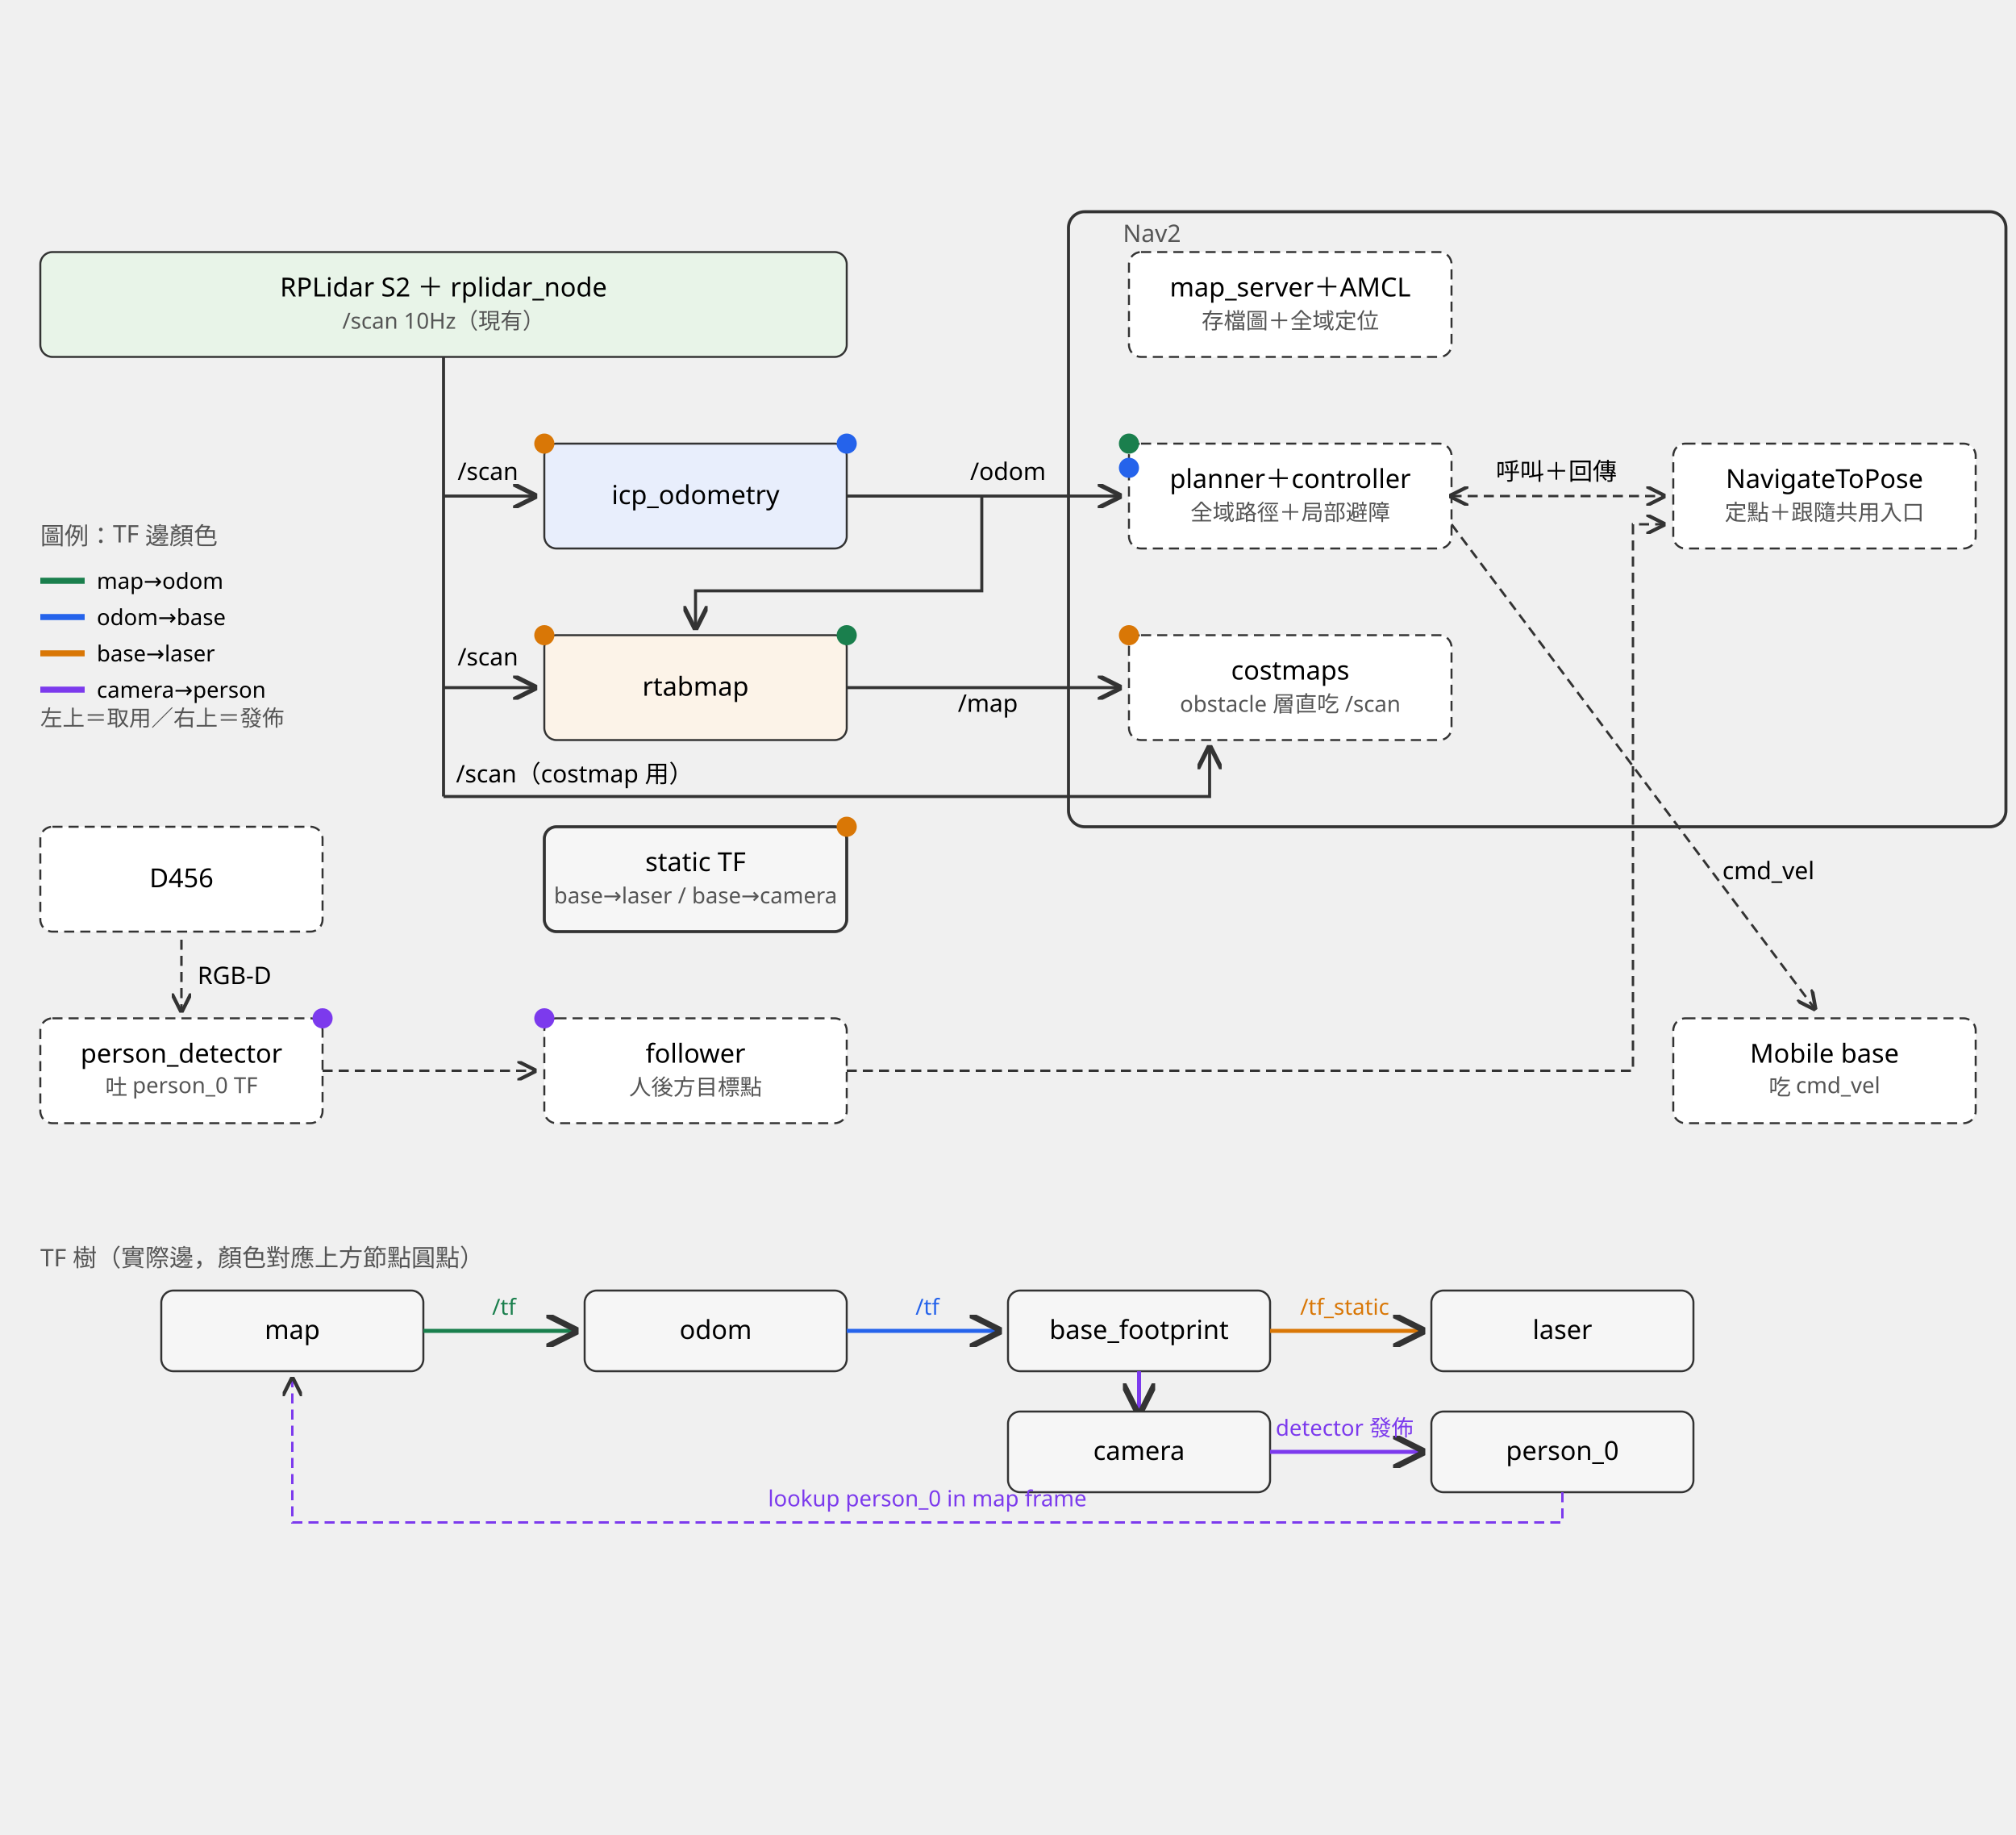
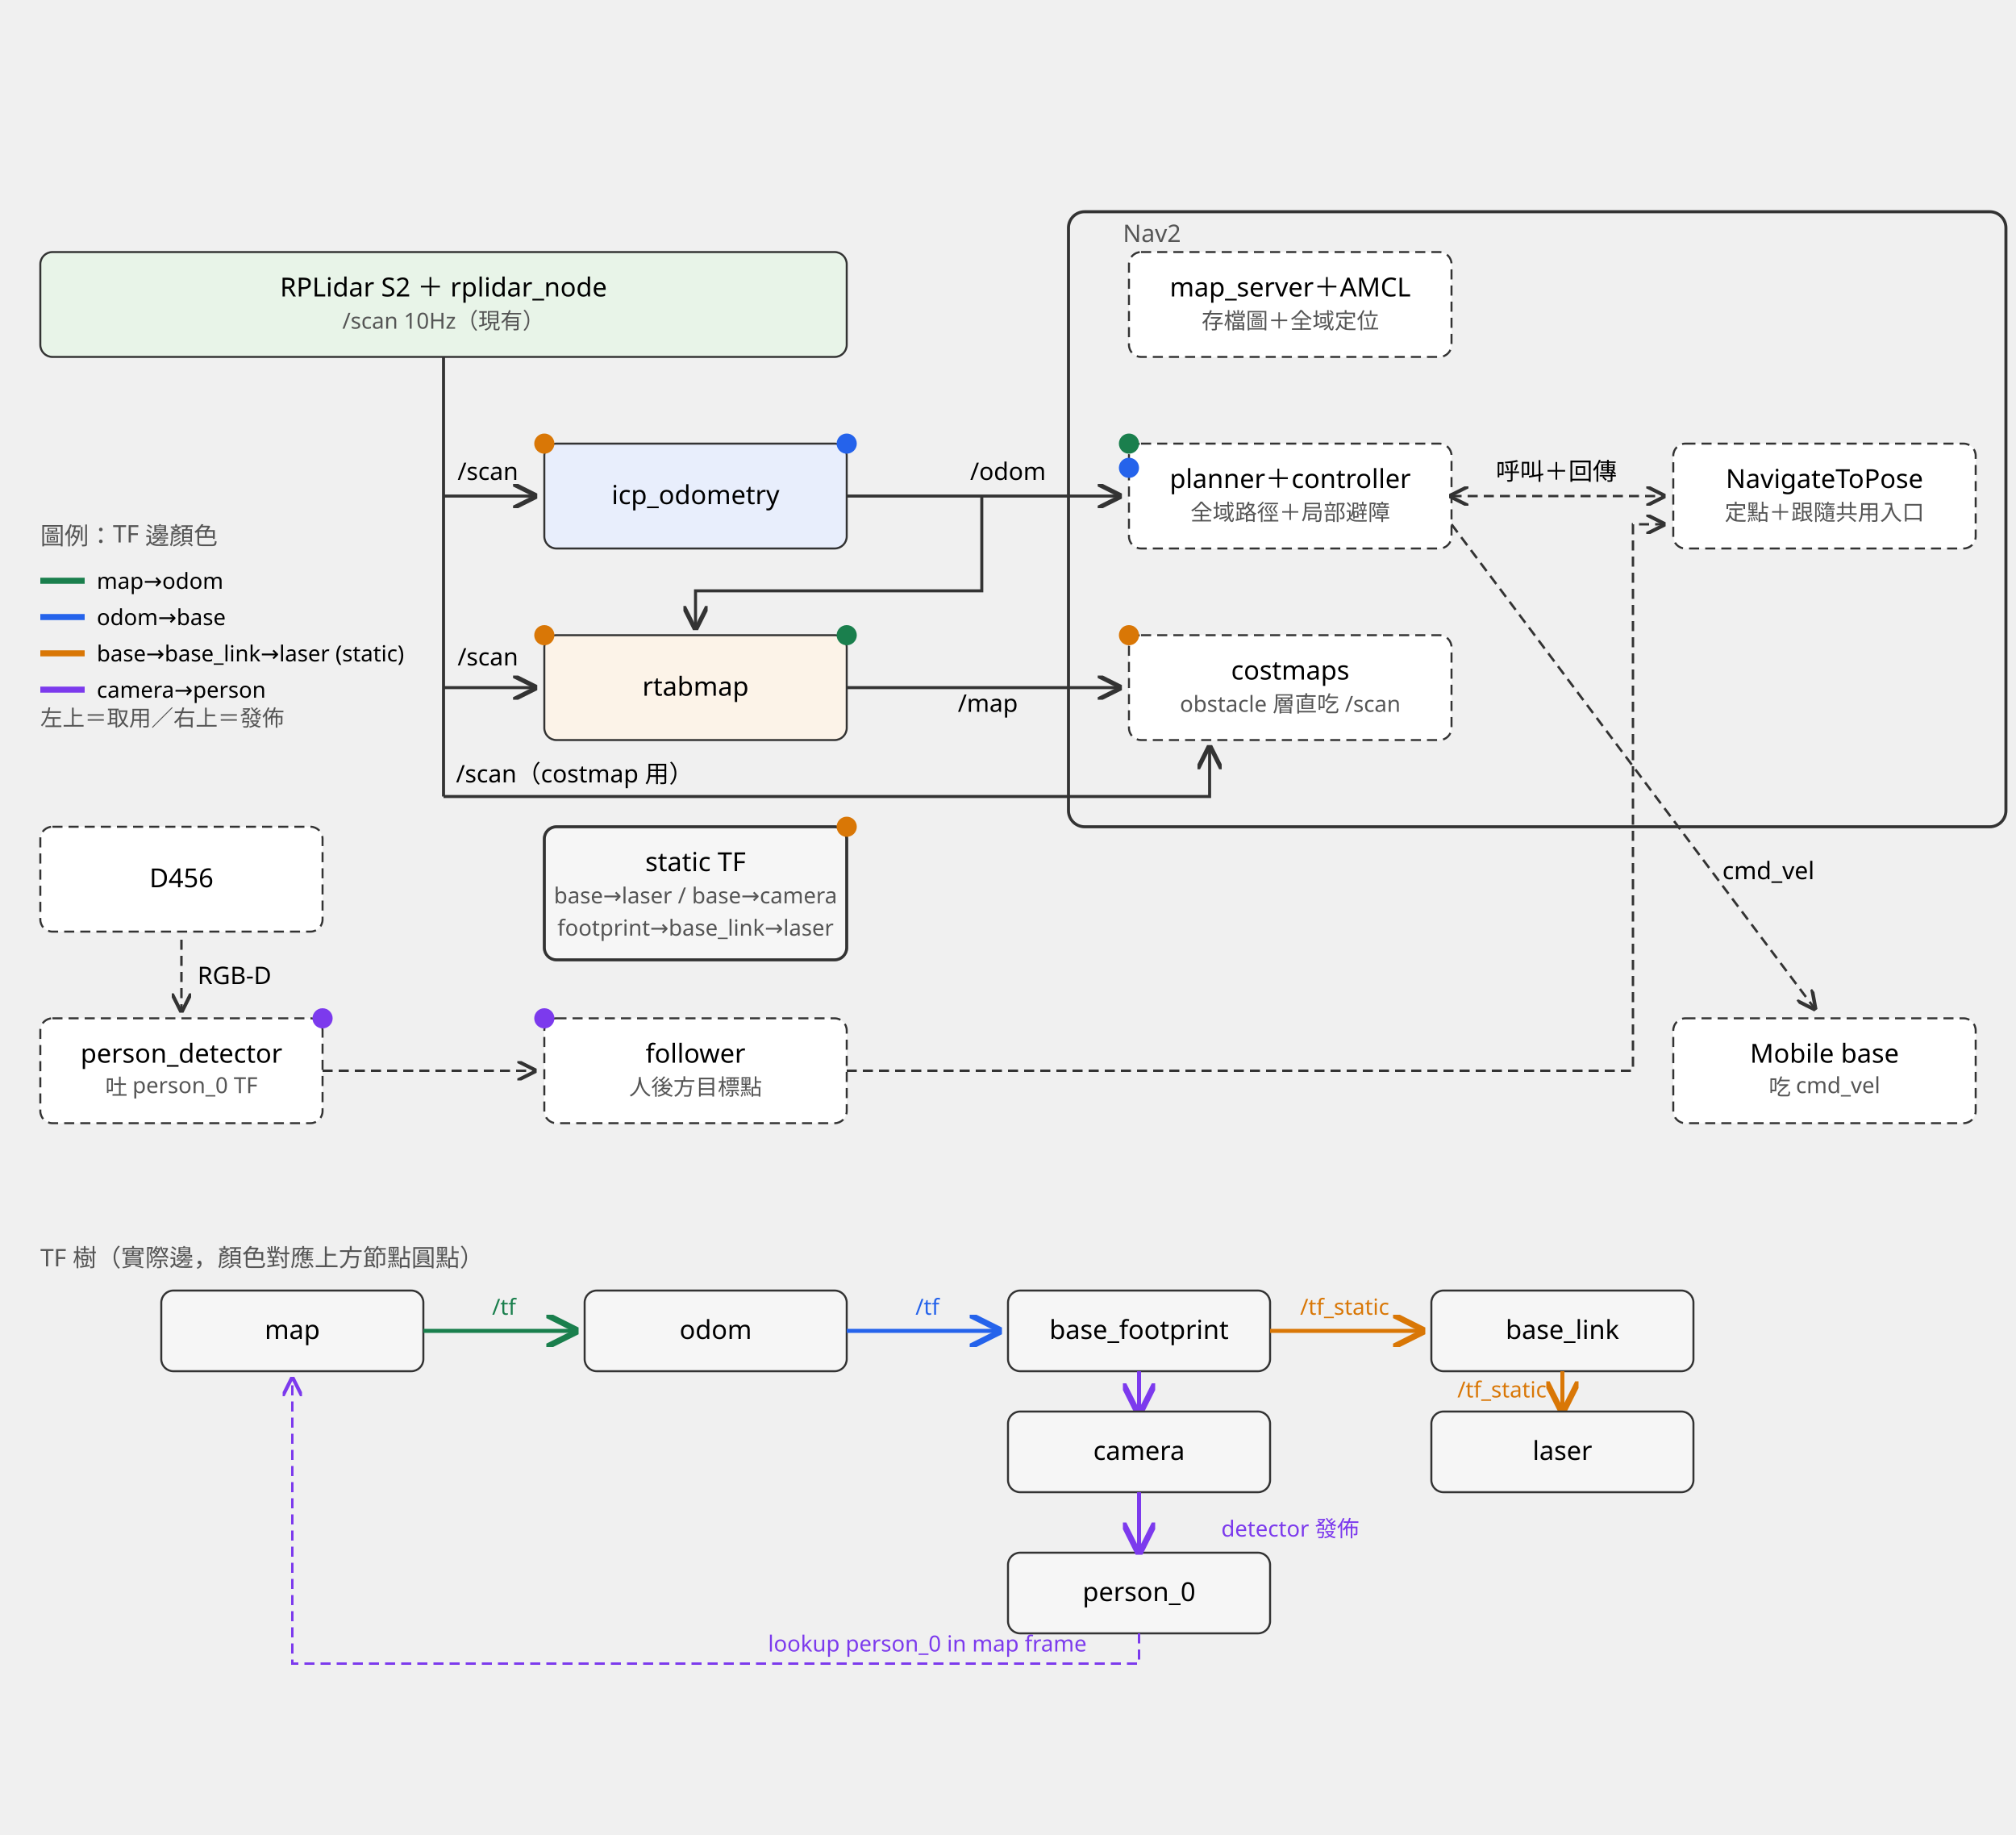
<svg xmlns="http://www.w3.org/2000/svg" width="1000" height="910" font-family="sans-serif" font-size="13">
  <defs>
    <marker id="ar2" markerWidth="8" markerHeight="8" refX="7" refY="4" orient="auto-start-reverse">
      <path d="M0,0 L8,4 L0,8" fill="none" stroke="#333" stroke-width="1.5" />
    </marker>
    <marker id="ar" markerWidth="8" markerHeight="8" refX="7" refY="4" orient="auto">
      <path d="M0,0 L8,4 L0,8" fill="none" stroke="#333" stroke-width="1.5" />
+     </marker>
+     <marker id="ar-green" markerWidth="8" markerHeight="8" refX="7" refY="4" orient="auto">
+       <path d="M0,0 L8,4 L0,8" fill="none" stroke="#1a7f4d" stroke-width="1.5" />
+     </marker>
+     <marker id="ar-blue" markerWidth="8" markerHeight="8" refX="7" refY="4" orient="auto">
+       <path d="M0,0 L8,4 L0,8" fill="none" stroke="#2563eb" stroke-width="1.5" />
+     </marker>
+     <marker id="ar-orange" markerWidth="8" markerHeight="8" refX="7" refY="4" orient="auto">
+       <path d="M0,0 L8,4 L0,8" fill="none" stroke="#d97706" stroke-width="1.5" />
+     </marker>
+     <marker id="ar-purple" markerWidth="8" markerHeight="8" refX="7" refY="4" orient="auto">
+       <path d="M0,0 L8,4 L0,8" fill="none" stroke="#7c3aed" stroke-width="1.5" />
    </marker>
  </defs>
  <rect x="530" y="105" width="465" height="305" rx="8" fill="none" stroke="#333" stroke-width="1.5" />
  <text x="557" y="120" font-size="12" fill="#555">Nav2</text>
  <rect x="20" y="125" width="400" height="52" rx="6" fill="#e8f4e8" stroke="#333" />
  <text x="220" y="147" text-anchor="middle">RPLidar S2 ＋ rplidar_node</text>
  <text x="220" y="163" text-anchor="middle" font-size="11" fill="#555">/scan 10Hz（現有）</text>
  <rect x="20" y="410" width="140" height="52" rx="6" fill="#fff" stroke="#333" stroke-dasharray="5,3" />
  <text x="90" y="440" text-anchor="middle">D456</text>
  <rect x="20" y="505" width="140" height="52" rx="6" fill="#fff" stroke="#333" stroke-dasharray="5,3" />
  <text x="90" y="527" text-anchor="middle">person_detector</text>
  <text x="90" y="543" text-anchor="middle" font-size="11" fill="#555">吐 person_0 TF</text>
  <rect x="270" y="220" width="150" height="52" rx="6" fill="#e8eefc" stroke="#333" />
  <text x="345" y="250" text-anchor="middle">icp_odometry</text>
  <rect x="270" y="315" width="150" height="52" rx="6" fill="#fcf3e8" stroke="#333" />
  <text x="345" y="345" text-anchor="middle">rtabmap</text>
-   <rect x="270" y="410" width="150" height="52" rx="6" fill="#f6f6f6" stroke="#333" stroke-width="1.5" />
+   <rect x="270" y="410" width="150" height="66" rx="6" fill="#f6f6f6" stroke="#333" stroke-width="1.5" />
  <text x="345" y="432" text-anchor="middle">static TF</text>
  <text x="345" y="448" text-anchor="middle" font-size="11" fill="#555">base→laser / base→camera</text>
+   <text x="345" y="464" text-anchor="middle" font-size="11" fill="#555">footprint→base_link→laser</text>
  <rect x="270" y="505" width="150" height="52" rx="6" fill="#fff" stroke="#333" stroke-dasharray="5,3" />
  <text x="345" y="527" text-anchor="middle">follower</text>
  <text x="345" y="543" text-anchor="middle" font-size="11" fill="#555">人後方目標點</text>
  <rect x="560" y="125" width="160" height="52" rx="6" fill="#fff" stroke="#333" stroke-dasharray="5,3" />
  <text x="640" y="147" text-anchor="middle">map_server＋AMCL</text>
  <text x="640" y="163" text-anchor="middle" font-size="11" fill="#555">存檔圖＋全域定位</text>
  <rect x="560" y="220" width="160" height="52" rx="6" fill="#fff" stroke="#333" stroke-dasharray="5,3" />
  <text x="640" y="242" text-anchor="middle">planner＋controller</text>
  <text x="640" y="258" text-anchor="middle" font-size="11" fill="#555">全域路徑＋局部避障</text>
  <rect x="560" y="315" width="160" height="52" rx="6" fill="#fff" stroke="#333" stroke-dasharray="5,3" />
  <text x="640" y="337" text-anchor="middle">costmaps</text>
  <text x="640" y="353" text-anchor="middle" font-size="11" fill="#555">obstacle 層直吃 /scan</text>
  <rect x="830" y="505" width="150" height="52" rx="6" fill="#fff" stroke="#333" stroke-dasharray="5,3" />
  <text x="905" y="527" text-anchor="middle">Mobile base</text>
  <text x="905" y="543" text-anchor="middle" font-size="11" fill="#555">吃 cmd_vel</text>
  <rect x="830" y="220" width="150" height="52" rx="6" fill="#fff" stroke="#333" stroke-dasharray="5,3" />
  <text x="905" y="242" text-anchor="middle">NavigateToPose</text>
  <text x="905" y="258" text-anchor="middle" font-size="11" fill="#555">定點＋跟隨共用入口</text>
  <line x1="220" y1="177" x2="220" y2="395" stroke="#333" stroke-width="1.5" />
  <line x1="220" y1="246" x2="265" y2="246" stroke="#333" stroke-width="1.5" marker-end="url(#ar)" />
  <text x="242" y="238" text-anchor="middle" font-size="12">/scan</text>
  <text x="242" y="330" text-anchor="middle" font-size="12">/scan</text>
  <path d="M220,395 L600,395 L600,371" fill="none" stroke="#333" stroke-width="1.5" marker-end="url(#ar)" />
  <text x="285" y="388" text-anchor="middle" font-size="12">/scan（costmap 用）</text>
  <path d="M487,246 L487,293 L345,293 L345,311" fill="none" stroke="#333" stroke-width="1.5" marker-end="url(#ar)" />
  <line x1="420" y1="246" x2="555" y2="246" stroke="#333" stroke-width="1.5" marker-end="url(#ar)" />
  <text x="500" y="238" text-anchor="middle" font-size="12">/odom</text>
  <line x1="220" y1="341" x2="265" y2="341" stroke="#333" stroke-width="1.5" marker-end="url(#ar)" />
  <line x1="420" y1="341" x2="555" y2="341" stroke="#333" stroke-width="1.5" marker-end="url(#ar)" />
  <text x="490" y="353" text-anchor="middle" font-size="12">/map</text>
  <path d="M420,531 L810,531 L810,260 L825,260" fill="none" stroke="#333" stroke-width="1.2" stroke-dasharray="5,3" marker-end="url(#ar)" />
  <line x1="720" y1="246" x2="825" y2="246" stroke="#333" stroke-width="1.2" stroke-dasharray="5,3" marker-end="url(#ar)" marker-start="url(#ar2)" />
  <text x="772" y="238" text-anchor="middle" font-size="12">呼叫＋回傳</text>
  <path d="M720,260 L900,500" fill="none" stroke="#333" stroke-width="1.2" stroke-dasharray="5,3" marker-end="url(#ar)" />
  <text x="900" y="436" text-anchor="end" font-size="12">cmd_vel</text>
  <line x1="90" y1="466" x2="90" y2="501" stroke="#333" stroke-width="1.2" stroke-dasharray="5,3" marker-end="url(#ar)" />
  <text x="98" y="488" font-size="12">RGB-D</text>
  <path d="M160,531 L265,531" fill="none" stroke="#333" stroke-width="1.2" stroke-dasharray="5,3" marker-end="url(#ar)" />
  <text x="20" y="628" font-size="12" fill="#555">TF 樹（實際邊，顏色對應上方節點圓點）</text>
  <rect x="80" y="640" width="130" height="40" rx="6" fill="#f6f6f6" stroke="#333" />
  <text x="145" y="664" text-anchor="middle">map</text>
  <rect x="290" y="640" width="130" height="40" rx="6" fill="#f6f6f6" stroke="#333" />
  <text x="355" y="664" text-anchor="middle">odom</text>
  <rect x="500" y="640" width="130" height="40" rx="6" fill="#f6f6f6" stroke="#333" />
  <text x="565" y="664" text-anchor="middle">base_footprint</text>
  <rect x="710" y="640" width="130" height="40" rx="6" fill="#f6f6f6" stroke="#333" />
-   <text x="775" y="664" text-anchor="middle">laser</text>
-   <line x1="210" y1="660" x2="285" y2="660" stroke="#1a7f4d" stroke-width="2" marker-end="url(#ar)" />
+   <text x="775" y="664" text-anchor="middle">base_link</text>
+   <line x1="210" y1="660" x2="285" y2="660" stroke="#1a7f4d" stroke-width="2" marker-end="url(#ar-green)" />
  <text x="250" y="652" text-anchor="middle" font-size="11" fill="#1a7f4d">/tf</text>
-   <line x1="420" y1="660" x2="495" y2="660" stroke="#2563eb" stroke-width="2" marker-end="url(#ar)" />
+   <line x1="420" y1="660" x2="495" y2="660" stroke="#2563eb" stroke-width="2" marker-end="url(#ar-blue)" />
  <text x="460" y="652" text-anchor="middle" font-size="11" fill="#2563eb">/tf</text>
-   <line x1="630" y1="660" x2="705" y2="660" stroke="#d97706" stroke-width="2" marker-end="url(#ar)" />
+   <line x1="630" y1="660" x2="705" y2="660" stroke="#d97706" stroke-width="2" marker-end="url(#ar-orange)" />
  <text x="667" y="652" text-anchor="middle" font-size="11" fill="#d97706">/tf_static</text>
-   <line x1="565" y1="680" x2="565" y2="700" stroke="#7c3aed" stroke-width="2" marker-end="url(#ar)" />
+   <line x1="775" y1="680" x2="775" y2="699" stroke="#d97706" stroke-width="2" marker-end="url(#ar-orange)" />
+   <rect x="710" y="700" width="130" height="40" rx="6" fill="#f6f6f6" stroke="#333" />
+   <text x="775" y="724" text-anchor="middle">laser</text>
+   <text x="745" y="693" text-anchor="middle" font-size="11" fill="#d97706">/tf_static</text>
+   <line x1="565" y1="680" x2="565" y2="700" stroke="#7c3aed" stroke-width="2" marker-end="url(#ar-purple)" />
  <rect x="500" y="700" width="130" height="40" rx="6" fill="#f6f6f6" stroke="#333" />
  <text x="565" y="724" text-anchor="middle">camera</text>
-   <rect x="710" y="700" width="130" height="40" rx="6" fill="#f6f6f6" stroke="#333" />
-   <text x="775" y="724" text-anchor="middle">person_0</text>
-   <line x1="630" y1="720" x2="705" y2="720" stroke="#7c3aed" stroke-width="2" marker-end="url(#ar)" />
-   <text x="667" y="712" text-anchor="middle" font-size="11" fill="#7c3aed">detector 發佈</text>
-   <path d="M775,740 L775,755 L145,755 L145,684" fill="none" stroke="#7c3aed" stroke-width="1.2" stroke-dasharray="5,3" marker-end="url(#ar)" />
-   <text x="460" y="747" text-anchor="middle" font-size="11" fill="#7c3aed">lookup person_0 in map frame</text>
+   <rect x="500" y="770" width="130" height="40" rx="6" fill="#f6f6f6" stroke="#333" />
+   <text x="565" y="794" text-anchor="middle">person_0</text>
+   <line x1="565" y1="740" x2="565" y2="769" stroke="#7c3aed" stroke-width="2" marker-end="url(#ar-purple)" />
+   <text x="640" y="762" text-anchor="middle" font-size="11" fill="#7c3aed">detector 發佈</text>
+   <path d="M565,810 L565,825 L145,825 L145,684" fill="none" stroke="#7c3aed" stroke-width="1.2" stroke-dasharray="5,3" marker-end="url(#ar-purple)" />
+   <text x="460" y="819" text-anchor="middle" font-size="11" fill="#7c3aed">lookup person_0 in map frame</text>
  <text x="20" y="270" font-size="12" fill="#555">圖例：TF 邊顏色</text>
  <line x1="20" y1="288" x2="42" y2="288" stroke="#1a7f4d" stroke-width="3" />
  <text x="48" y="292" font-size="11">map→odom</text>
  <line x1="20" y1="306" x2="42" y2="306" stroke="#2563eb" stroke-width="3" />
  <text x="48" y="310" font-size="11">odom→base</text>
  <line x1="20" y1="324" x2="42" y2="324" stroke="#d97706" stroke-width="3" />
-   <text x="48" y="328" font-size="11">base→laser</text>
+   <text x="48" y="328" font-size="11">base→base_link→laser (static)</text>
  <line x1="20" y1="342" x2="42" y2="342" stroke="#7c3aed" stroke-width="3" />
  <text x="48" y="346" font-size="11">camera→person</text>
  <text x="20" y="360" font-size="11" fill="#555">左上＝取用／右上＝發佈</text>
  <circle cx="420" cy="410" r="5" fill="#d97706" />
  <circle cx="270" cy="505" r="5" fill="#7c3aed" />
  <circle cx="560" cy="220" r="5" fill="#1a7f4d" />
  <circle cx="560" cy="232" r="5" fill="#2563eb" />
  <circle cx="560" cy="315" r="5" fill="#d97706" />
  <circle cx="160" cy="505" r="5" fill="#7c3aed" />
  <circle cx="270" cy="220" r="5" fill="#d97706" />
  <circle cx="270" cy="315" r="5" fill="#d97706" />
  <circle cx="420" cy="220" r="5" fill="#2563eb" />
  <circle cx="420" cy="315" r="5" fill="#1a7f4d" />
</svg>
